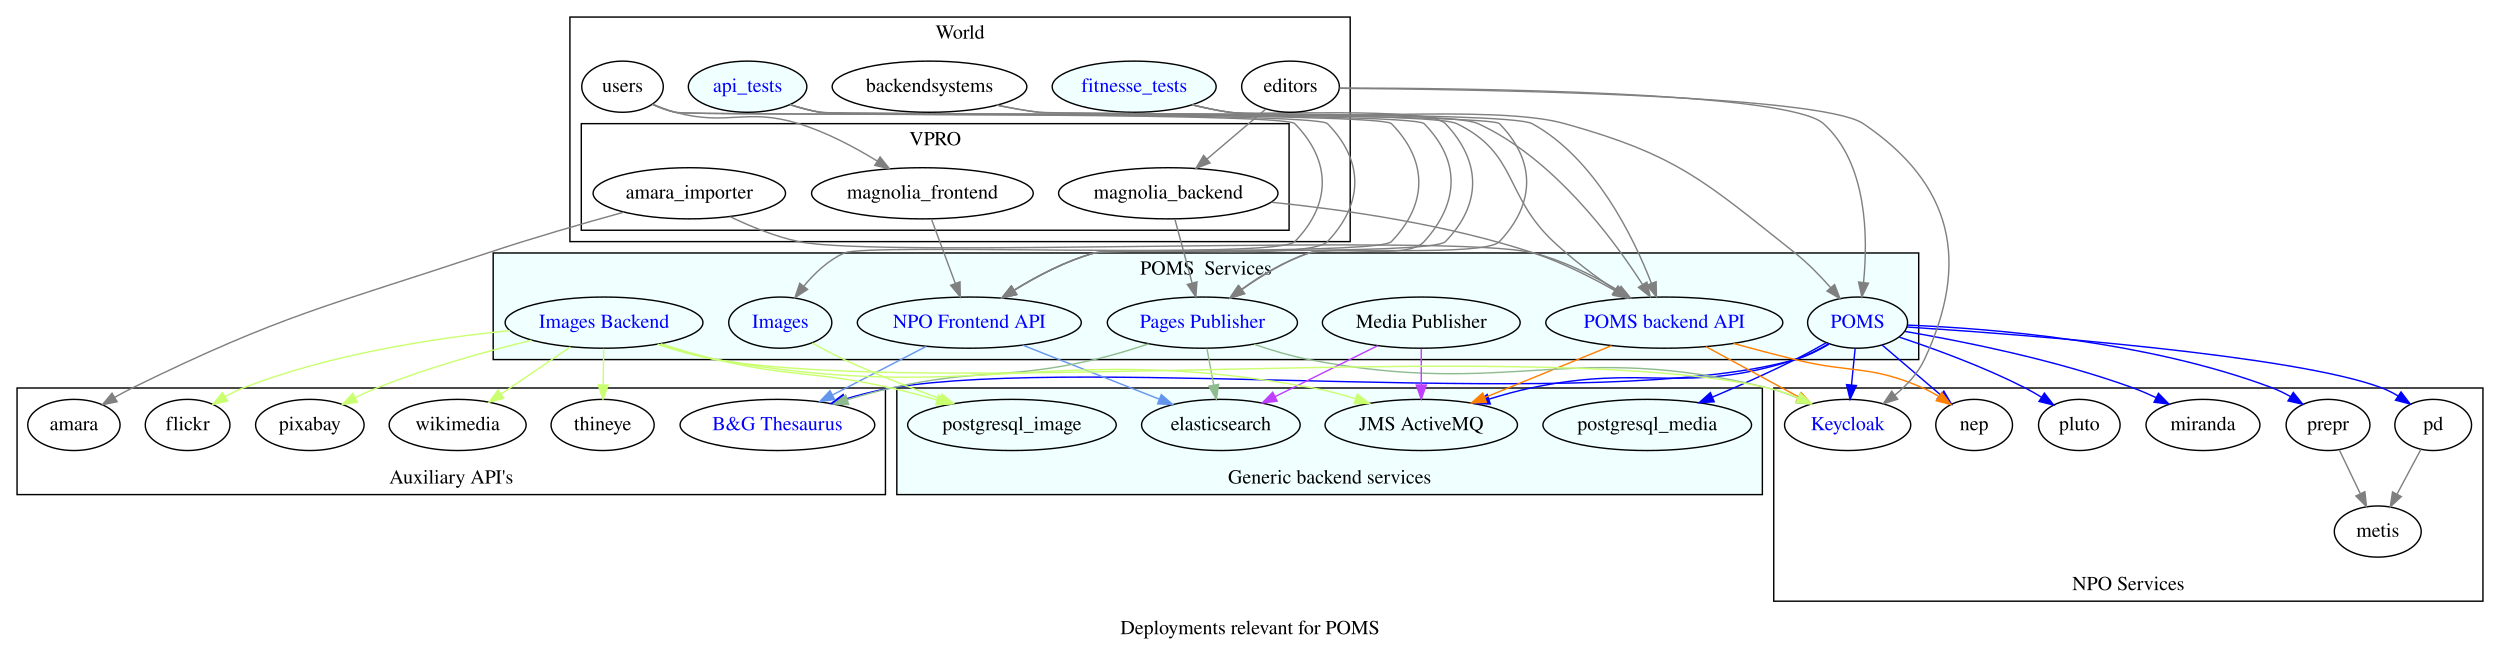
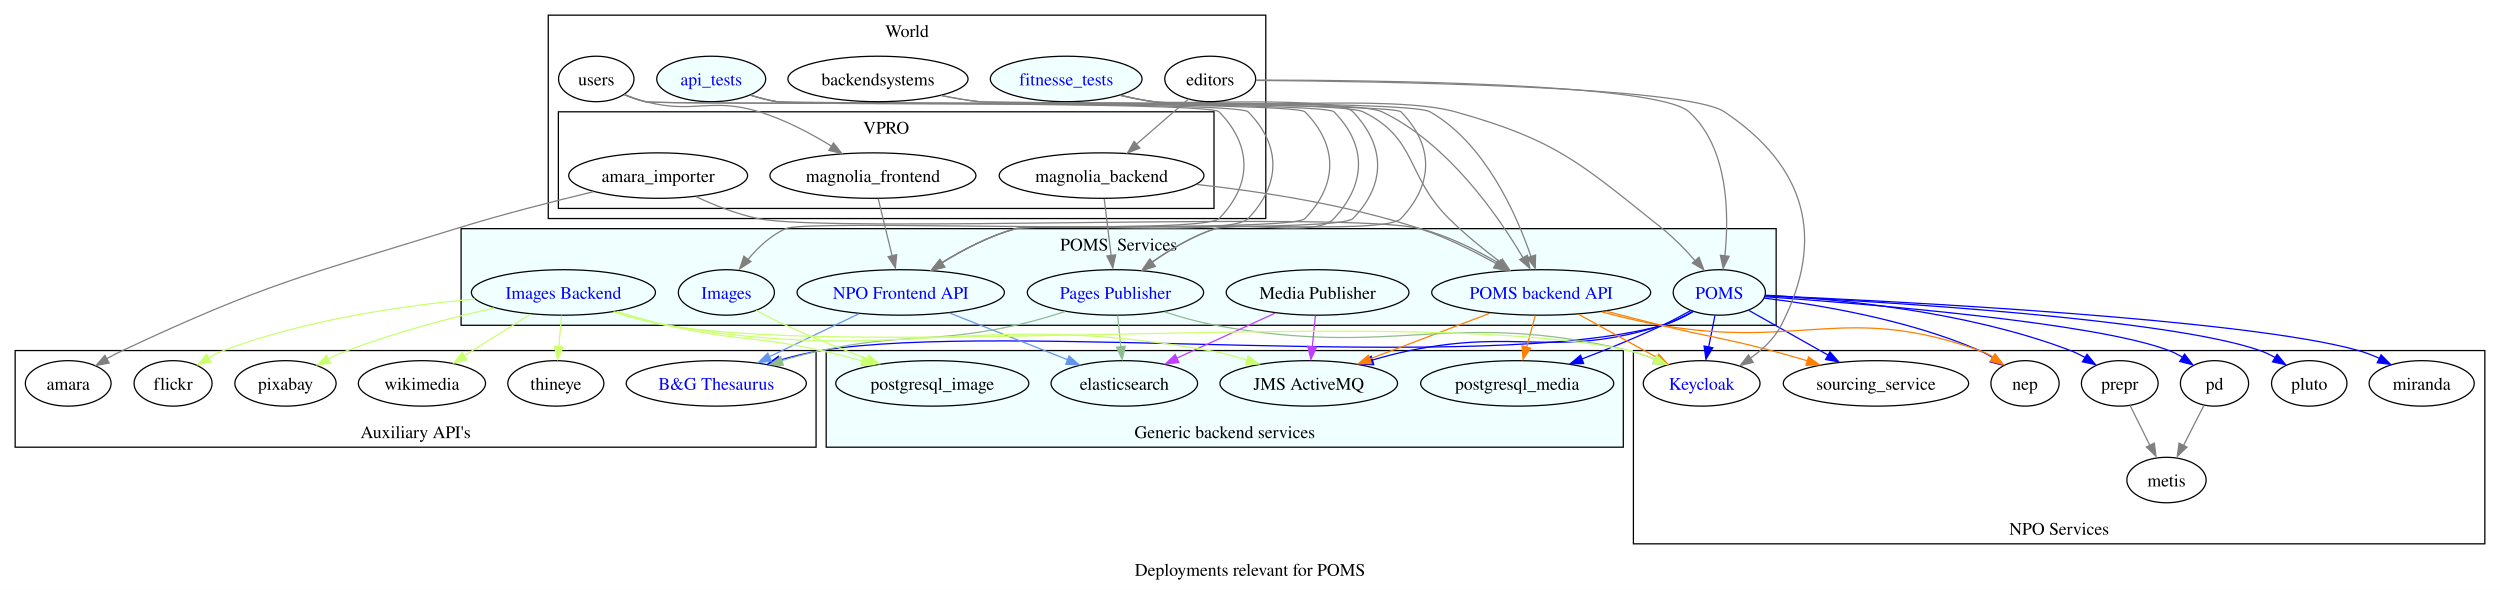
- <svg xmlns="http://www.w3.org/2000/svg" xmlns:xlink="http://www.w3.org/1999/xlink" width="1759pt" height="458pt" viewBox="0.00 0.00 1759.00 458.00">
-   <g id="graph0" class="graph" transform="scale(1 1) rotate(0) translate(4 454)">
-     <polygon fill="white" stroke="none" points="-4,4 -4,-454 1755,-454 1755,4 -4,4" />
-     <text text-anchor="middle" x="875.5" y="-7.8" font-family="Times,serif" font-size="14.00">Deployments relevant for POMS</text>
+ <svg xmlns="http://www.w3.org/2000/svg" xmlns:xlink="http://www.w3.org/1999/xlink" width="1979pt" height="467pt" viewBox="0.00 0.00 1979.00 467.00">
+   <g id="graph0" class="graph" transform="scale(1 1) rotate(0) translate(4 463)">
+     <polygon fill="white" stroke="none" points="-4,4 -4,-463 1975,-463 1975,4 -4,4" />
+     <text text-anchor="middle" x="985.5" y="-7.2" font-family="Times,serif" font-size="14.00">Deployments relevant for POMS</text>
+     <g id="clust1" class="cluster">
+       <polygon fill="azure" stroke="black" points="650,-109 650,-185.5 1281,-185.5 1281,-109 650,-109" />
+       <text text-anchor="middle" x="965.5" y="-116.2" font-family="Times,serif" font-size="14.00">Generic backend services</text>
+     </g>
+     <g id="clust2" class="cluster">
+       <polygon fill="none" stroke="black" points="430,-290 430,-451 998,-451 998,-290 430,-290" />
+       <text text-anchor="middle" x="714" y="-433.7" font-family="Times,serif" font-size="14.00">World</text>
+     </g>
+     <g id="clust3" class="cluster">
+       <polygon fill="none" stroke="black" points="438,-298 438,-374.5 957,-374.5 957,-298 438,-298" />
+       <text text-anchor="middle" x="697.5" y="-357.2" font-family="Times,serif" font-size="14.00">VPRO</text>
+     </g>
+     <g id="clust4" class="cluster">
+       <polygon fill="azure" stroke="black" points="361,-205.5 361,-282 1402,-282 1402,-205.5 361,-205.5" />
+       <text text-anchor="middle" x="881.5" y="-264.7" font-family="Times,serif" font-size="14.00">POMS  Services</text>
+     </g>
+     <g id="clust5" class="cluster">
+       <polygon fill="none" stroke="black" points="1289,-32.5 1289,-185.5 1963,-185.5 1963,-32.5 1289,-32.5" />
+       <text text-anchor="middle" x="1626" y="-39.7" font-family="Times,serif" font-size="14.00">NPO Services</text>
+     </g>
    <g id="clust6" class="cluster">
-       <polygon fill="none" stroke="black" points="8,-106 8,-181 619,-181 619,-106 8,-106" />
-       <text text-anchor="middle" x="313.5" y="-113.8" font-family="Times,serif" font-size="14.00">Auxiliary API's</text>
-     </g>
-     <g id="clust1" class="cluster">
-       <polygon fill="azure" stroke="black" points="627,-106 627,-181 1236,-181 1236,-106 627,-106" />
-       <text text-anchor="middle" x="931.5" y="-113.8" font-family="Times,serif" font-size="14.00">Generic backend services</text>
-     </g>
-     <g id="clust2" class="cluster">
-       <polygon fill="none" stroke="black" points="397,-284 397,-442 946,-442 946,-284 397,-284" />
-       <text text-anchor="middle" x="671.5" y="-426.8" font-family="Times,serif" font-size="14.00">World</text>
-     </g>
-     <g id="clust3" class="cluster">
-       <polygon fill="none" stroke="black" points="405,-292 405,-367 903,-367 903,-292 405,-292" />
-       <text text-anchor="middle" x="654" y="-351.8" font-family="Times,serif" font-size="14.00">VPRO</text>
-     </g>
-     <g id="clust4" class="cluster">
-       <polygon fill="azure" stroke="black" points="343,-201 343,-276 1346,-276 1346,-201 343,-201" />
-       <text text-anchor="middle" x="844.5" y="-260.8" font-family="Times,serif" font-size="14.00">POMS  Services</text>
-     </g>
-     <g id="clust5" class="cluster">
-       <polygon fill="none" stroke="black" points="1244,-31 1244,-181 1743,-181 1743,-31 1244,-31" />
-       <text text-anchor="middle" x="1493.5" y="-38.8" font-family="Times,serif" font-size="14.00">NPO Services</text>
+       <polygon fill="none" stroke="black" points="8,-109 8,-185.5 642,-185.5 642,-109 8,-109" />
+       <text text-anchor="middle" x="325" y="-116.2" font-family="Times,serif" font-size="14.00">Auxiliary API's</text>
    </g>
    <g id="node1" class="node">
      <g id="a_node1">
        <a xlink:href="https://poms.omroep.nl/" xlink:title="POMS">
-           <ellipse fill="none" stroke="black" cx="1303" cy="-227" rx="35.19" ry="18" />
-           <text text-anchor="middle" x="1303" y="-223.3" font-family="Times,serif" font-size="14.00" fill="blue">POMS</text>
+           <ellipse fill="none" stroke="black" cx="1357" cy="-231.5" rx="36.51" ry="18" />
+           <text text-anchor="middle" x="1357" y="-226.45" font-family="Times,serif" font-size="14.00" fill="blue">POMS</text>
        </a>
      </g>
    </g>
    <g id="node8" class="node">
      <g id="a_node8">
        <a xlink:href="http://gtaa.beeldengeluid.nl/" xlink:title="B&amp;G Thesaurus">
-           <ellipse fill="none" stroke="black" cx="543" cy="-155" rx="68.49" ry="18" />
-           <text text-anchor="middle" x="543" y="-151.3" font-family="Times,serif" font-size="14.00" fill="blue">B&amp;G Thesaurus</text>
+           <ellipse fill="none" stroke="black" cx="563" cy="-159.5" rx="71.31" ry="18" />
+           <text text-anchor="middle" x="563" y="-154.45" font-family="Times,serif" font-size="14.00" fill="blue">B&amp;G Thesaurus</text>
        </a>
      </g>
    </g>
    <g id="edge9" class="edge">
-       <path fill="none" stroke="blue" d="M1282.88,-211.85C1275.68,-207.54 1267.29,-203.33 1259,-201 1122.87,-162.73 762.43,-204.53 623,-181 612.34,-179.2 601.14,-176.34 590.6,-173.19" />
-       <polygon fill="blue" stroke="blue" points="591.33,-169.75 580.74,-170.1 589.23,-176.43 591.33,-169.75" />
+       <path fill="none" stroke="blue" d="M1336.38,-216.34C1329.02,-212.03 1320.44,-207.82 1312,-205.5 1169.24,-166.21 792.14,-209.28 646,-185.5 635.19,-183.74 623.83,-180.96 613.09,-177.89" />
+       <polygon fill="blue" stroke="blue" points="614.19,-174.26 603.61,-174.74 612.18,-180.97 614.19,-174.26" />
    </g>
    <g id="node12" class="node">
-       <ellipse fill="none" stroke="black" cx="1155" cy="-155" rx="73.39" ry="18" />
-       <text text-anchor="middle" x="1155" y="-151.3" font-family="Times,serif" font-size="14.00">postgresql_media</text>
+       <ellipse fill="none" stroke="black" cx="1197" cy="-159.5" rx="76.43" ry="18" />
+       <text text-anchor="middle" x="1197" y="-154.45" font-family="Times,serif" font-size="14.00">postgresql_media</text>
    </g>
    <g id="edge10" class="edge">
-       <path fill="none" stroke="blue" d="M1280.87,-212.81C1273.95,-208.85 1266.23,-204.61 1259,-201 1240.26,-191.66 1219.12,-182.3 1200.82,-174.56" />
-       <polygon fill="blue" stroke="blue" points="1202.11,-171.31 1191.54,-170.67 1199.41,-177.76 1202.11,-171.31" />
+       <path fill="none" stroke="blue" d="M1334.42,-217.18C1327.34,-213.22 1319.44,-209 1312,-205.5 1291.52,-195.86 1268.37,-186.51 1248.23,-178.86" />
+       <polygon fill="blue" stroke="blue" points="1249.6,-175.26 1239.01,-175.02 1247.14,-181.81 1249.6,-175.26" />
    </g>
    <g id="node15" class="node">
-       <ellipse fill="none" stroke="black" cx="996" cy="-155" rx="67.69" ry="18" />
-       <text text-anchor="middle" x="996" y="-151.3" font-family="Times,serif" font-size="14.00">JMS ActiveMQ</text>
+       <ellipse fill="none" stroke="black" cx="1032" cy="-159.5" rx="70.29" ry="18" />
+       <text text-anchor="middle" x="1032" y="-154.45" font-family="Times,serif" font-size="14.00">JMS ActiveMQ</text>
    </g>
    <g id="edge11" class="edge">
-       <path fill="none" stroke="blue" d="M1282.77,-212.21C1275.56,-207.93 1267.19,-203.64 1259,-201 1179.87,-175.49 1154.31,-198.37 1073,-181 1063.41,-178.95 1053.33,-176.16 1043.74,-173.19" />
-       <polygon fill="blue" stroke="blue" points="1044.55,-169.77 1033.96,-170.05 1042.41,-176.44 1044.55,-169.77" />
+       <path fill="none" stroke="blue" d="M1335.83,-216.41C1328.56,-212.22 1320.19,-208.06 1312,-205.5 1226.75,-178.81 1199.53,-203.36 1112,-185.5 1102.26,-183.51 1092.03,-180.81 1082.25,-177.91" />
+       <polygon fill="blue" stroke="blue" points="1083.46,-174.31 1072.87,-174.71 1081.4,-181 1083.46,-174.31" />
    </g>
    <g id="node23" class="node">
-       <ellipse fill="none" stroke="black" cx="1708" cy="-155" rx="27" ry="18" />
-       <text text-anchor="middle" x="1708" y="-151.3" font-family="Times,serif" font-size="14.00">pd</text>
+       <ellipse fill="none" stroke="black" cx="1749" cy="-159.5" rx="27" ry="18" />
+       <text text-anchor="middle" x="1749" y="-154.45" font-family="Times,serif" font-size="14.00">pd</text>
    </g>
    <g id="edge12" class="edge">
-       <path fill="none" stroke="blue" d="M1337.79,-223.9C1417.52,-218.74 1611.24,-204.16 1672,-181 1675.81,-179.55 1679.6,-177.61 1683.22,-175.45" />
-       <polygon fill="blue" stroke="blue" points="1685.36,-178.23 1691.75,-169.78 1681.48,-172.4 1685.36,-178.23" />
+       <path fill="none" stroke="blue" d="M1393.18,-228.12C1471.65,-222.62 1655.06,-207.73 1713,-185.5 1716.59,-184.12 1720.17,-182.31 1723.59,-180.3" />
+       <polygon fill="blue" stroke="blue" points="1725.32,-182.69 1731.74,-174.26 1721.47,-176.85 1725.32,-182.69" />
    </g>
    <g id="node24" class="node">
-       <ellipse fill="none" stroke="black" cx="1634" cy="-155" rx="29.5" ry="18" />
-       <text text-anchor="middle" x="1634" y="-151.3" font-family="Times,serif" font-size="14.00">prepr</text>
+       <ellipse fill="none" stroke="black" cx="1674" cy="-159.5" rx="30.37" ry="18" />
+       <text text-anchor="middle" x="1674" y="-154.45" font-family="Times,serif" font-size="14.00">prepr</text>
    </g>
    <g id="edge13" class="edge">
-       <path fill="none" stroke="blue" d="M1338.35,-225.24C1394.49,-223.02 1506.72,-214.38 1595,-181 1599.26,-179.39 1603.55,-177.27 1607.64,-174.94" />
-       <polygon fill="blue" stroke="blue" points="1609.54,-177.87 1616.19,-169.63 1605.85,-171.93 1609.54,-177.87" />
+       <path fill="none" stroke="blue" d="M1393.32,-229.32C1447.6,-226.52 1552.34,-217.11 1635,-185.5 1638.94,-183.99 1642.91,-182.05 1646.72,-179.92" />
+       <polygon fill="blue" stroke="blue" points="1648.1,-182.57 1654.79,-174.36 1644.44,-176.6 1648.1,-182.57" />
    </g>
    <g id="node25" class="node">
-       <ellipse fill="none" stroke="black" cx="1546" cy="-155" rx="40.09" ry="18" />
-       <text text-anchor="middle" x="1546" y="-151.3" font-family="Times,serif" font-size="14.00">miranda</text>
+       <ellipse fill="none" stroke="black" cx="1913" cy="-159.5" rx="41.63" ry="18" />
+       <text text-anchor="middle" x="1913" y="-154.45" font-family="Times,serif" font-size="14.00">miranda</text>
    </g>
    <g id="edge14" class="edge">
-       <path fill="none" stroke="blue" d="M1336.32,-220.82C1375.54,-214.15 1442.27,-200.97 1497,-181 1502.27,-179.08 1507.7,-176.72 1512.95,-174.23" />
-       <polygon fill="blue" stroke="blue" points="1514.71,-177.26 1522.1,-169.67 1511.59,-170.99 1514.71,-177.26" />
+       <path fill="none" stroke="blue" d="M1393.66,-229.02C1494.53,-224.65 1774.54,-210.57 1863,-185.5 1868.6,-183.91 1874.33,-181.7 1879.8,-179.23" />
+       <polygon fill="blue" stroke="blue" points="1880.86,-182.13 1888.32,-174.61 1877.8,-175.83 1880.86,-182.13" />
    </g>
    <g id="node26" class="node">
-       <ellipse fill="none" stroke="black" cx="1459" cy="-155" rx="28.7" ry="18" />
-       <text text-anchor="middle" x="1459" y="-151.3" font-family="Times,serif" font-size="14.00">pluto</text>
+       <ellipse fill="none" stroke="black" cx="1824" cy="-159.5" rx="29.86" ry="18" />
+       <text text-anchor="middle" x="1824" y="-154.45" font-family="Times,serif" font-size="14.00">pluto</text>
    </g>
    <g id="edge15" class="edge">
-       <path fill="none" stroke="blue" d="M1332.37,-216.79C1356.72,-208.69 1391.92,-195.89 1421,-181 1424.8,-179.06 1428.68,-176.82 1432.45,-174.5" />
-       <polygon fill="blue" stroke="blue" points="1434.42,-177.4 1440.93,-169.04 1430.63,-171.51 1434.42,-177.4" />
+       <path fill="none" stroke="blue" d="M1393.57,-228.82C1483.44,-224.36 1713,-210.76 1785,-185.5 1789.07,-184.07 1793.14,-182.15 1797.04,-180" />
+       <polygon fill="blue" stroke="blue" points="1798.58,-182.55 1805.27,-174.33 1794.92,-176.58 1798.58,-182.55" />
    </g>
    <g id="node27" class="node">
-       <ellipse fill="none" stroke="black" cx="1385" cy="-155" rx="27" ry="18" />
-       <text text-anchor="middle" x="1385" y="-151.3" font-family="Times,serif" font-size="14.00">nep</text>
+       <ellipse fill="none" stroke="black" cx="1599" cy="-159.5" rx="27" ry="18" />
+       <text text-anchor="middle" x="1599" y="-154.45" font-family="Times,serif" font-size="14.00">nep</text>
    </g>
    <g id="edge16" class="edge">
-       <path fill="none" stroke="blue" d="M1320.39,-211.15C1332.3,-200.98 1348.25,-187.37 1361.32,-176.21" />
-       <polygon fill="blue" stroke="blue" points="1363.69,-178.79 1369.03,-169.64 1359.15,-173.47 1363.69,-178.79" />
+       <path fill="none" stroke="blue" d="M1392.55,-227.01C1434.68,-221.91 1506.29,-210.22 1563,-185.5 1566.52,-183.96 1570.06,-182.06 1573.47,-179.99" />
+       <polygon fill="blue" stroke="blue" points="1575.22,-182.37 1581.6,-173.91 1571.34,-176.54 1575.22,-182.37" />
    </g>
    <g id="node28" class="node">
-       <g id="a_node28">
+       <ellipse fill="none" stroke="black" cx="1481" cy="-159.5" rx="73.36" ry="18" />
+       <text text-anchor="middle" x="1481" y="-154.45" font-family="Times,serif" font-size="14.00">sourcing_service</text>
+     </g>
+     <g id="edge17" class="edge">
+       <path fill="none" stroke="blue" d="M1380.32,-217.33C1398.01,-207.35 1422.68,-193.42 1443.18,-181.85" />
+       <polygon fill="blue" stroke="blue" points="1444.57,-184.52 1451.56,-176.56 1441.13,-178.42 1444.57,-184.52" />
+     </g>
+     <g id="node29" class="node">
+       <g id="a_node29">
        <a xlink:href="https://ident.poms.omroep.nl/auth/" xlink:title="Keycloak">
-           <ellipse fill="none" stroke="black" cx="1296" cy="-155" rx="44.39" ry="18" />
-           <text text-anchor="middle" x="1296" y="-151.3" font-family="Times,serif" font-size="14.00" fill="blue">Keycloak</text>
-         </a>
-       </g>
-     </g>
-     <g id="edge17" class="edge">
-       <path fill="none" stroke="blue" d="M1301.27,-208.7C1300.5,-200.98 1299.57,-191.71 1298.71,-183.11" />
-       <polygon fill="blue" stroke="blue" points="1302.19,-182.71 1297.71,-173.1 1295.22,-183.4 1302.19,-182.71" />
+           <ellipse fill="none" stroke="black" cx="1343" cy="-159.5" rx="46.23" ry="18" />
+           <text text-anchor="middle" x="1343" y="-154.45" font-family="Times,serif" font-size="14.00" fill="blue">Keycloak</text>
+         </a>
+       </g>
+     </g>
+     <g id="edge18" class="edge">
+       <path fill="none" stroke="blue" d="M1353.54,-213.2C1352.03,-205.65 1350.22,-196.62 1348.54,-188.18" />
+       <polygon fill="blue" stroke="blue" points="1351.81,-187.72 1346.42,-178.6 1344.95,-189.1 1351.81,-187.72" />
    </g>
    <g id="node2" class="node">
      <g id="a_node2">
        <a xlink:href="https://api.poms.omroep.nl/" xlink:title="POMS backend API">
-           <ellipse fill="none" stroke="black" cx="1167" cy="-227" rx="83.39" ry="18" />
-           <text text-anchor="middle" x="1167" y="-223.3" font-family="Times,serif" font-size="14.00" fill="blue">POMS backend API</text>
-         </a>
-       </g>
-     </g>
-     <g id="edge18" class="edge">
-       <path fill="none" stroke="#ff7f00" d="M1129.9,-210.81C1103.71,-200.09 1068.5,-185.68 1040.75,-174.32" />
-       <polygon fill="#ff7f00" stroke="#ff7f00" points="1041.86,-170.99 1031.28,-170.44 1039.21,-177.47 1041.86,-170.99" />
+           <ellipse fill="none" stroke="black" cx="1216" cy="-231.5" rx="86.67" ry="18" />
+           <text text-anchor="middle" x="1216" y="-226.45" font-family="Times,serif" font-size="14.00" fill="blue">POMS backend API</text>
+         </a>
+       </g>
    </g>
    <g id="edge19" class="edge">
-       <path fill="none" stroke="#ff7f00" d="M1215.59,-212.34C1229.57,-208.54 1244.86,-204.49 1259,-201 1298.78,-191.18 1311.47,-197.44 1349,-181 1352.74,-179.36 1356.48,-177.32 1360.08,-175.1" />
-       <polygon fill="#ff7f00" stroke="#ff7f00" points="1362.24,-177.87 1368.59,-169.4 1358.34,-172.06 1362.24,-177.87" />
+       <path fill="none" stroke="#ff7f00" d="M1211.3,-213.2C1209.26,-205.65 1206.8,-196.62 1204.51,-188.18" />
+       <polygon fill="#ff7f00" stroke="#ff7f00" points="1207.64,-187.34 1201.64,-178.6 1200.88,-189.17 1207.64,-187.34" />
    </g>
    <g id="edge20" class="edge">
-       <path fill="none" stroke="#ff7f00" d="M1196.27,-210.12C1215.61,-199.62 1241.05,-185.82 1261.39,-174.78" />
-       <polygon fill="#ff7f00" stroke="#ff7f00" points="1263.22,-177.77 1270.34,-169.93 1259.88,-171.62 1263.22,-177.77" />
+       <path fill="none" stroke="#ff7f00" d="M1175.62,-215.14C1147.52,-204.45 1109.91,-190.14 1080.23,-178.85" />
+       <polygon fill="#ff7f00" stroke="#ff7f00" points="1081.68,-175.27 1071.09,-174.99 1079.19,-181.82 1081.68,-175.27" />
+     </g>
+     <g id="edge21" class="edge">
+       <path fill="none" stroke="#ff7f00" d="M1263.97,-216.1C1278.91,-212.1 1295.53,-208.13 1311,-205.5 1421.77,-186.68 1457.2,-223.3 1563,-185.5 1566.62,-184.21 1570.22,-182.45 1573.65,-180.46" />
+       <polygon fill="#ff7f00" stroke="#ff7f00" points="1575.37,-182.86 1581.81,-174.45 1571.53,-177.01 1575.37,-182.86" />
+     </g>
+     <g id="edge22" class="edge">
+       <path fill="none" stroke="#ff7f00" d="M1267.2,-216.71C1281.37,-212.98 1296.76,-209.01 1311,-205.5 1349.52,-196.01 1359.65,-195.67 1398,-185.5 1407.4,-183.01 1417.34,-180.18 1426.96,-177.34" />
+       <polygon fill="#ff7f00" stroke="#ff7f00" points="1427.64,-180.5 1436.22,-174.28 1425.64,-173.79 1427.64,-180.5" />
+     </g>
+     <g id="edge23" class="edge">
+       <path fill="none" stroke="#ff7f00" d="M1245.46,-214.26C1264.01,-204.04 1288.07,-190.78 1307.65,-179.98" />
+       <polygon fill="#ff7f00" stroke="#ff7f00" points="1309.08,-182.64 1316.15,-174.75 1305.7,-176.51 1309.08,-182.64" />
    </g>
    <g id="node3" class="node">
      <g id="a_node3">
        <a xlink:href="https://rs.poms.omroep.nl/" xlink:title="NPO Frontend API">
-           <ellipse fill="none" stroke="black" cx="678" cy="-227" rx="78.79" ry="18" />
-           <text text-anchor="middle" x="678" y="-223.3" font-family="Times,serif" font-size="14.00" fill="blue">NPO Frontend API</text>
-         </a>
-       </g>
-     </g>
-     <g id="edge21" class="edge">
-       <path fill="none" stroke="cornflowerblue" d="M647.7,-210.29C628.2,-200.18 602.67,-186.94 581.7,-176.07" />
-       <polygon fill="cornflowerblue" stroke="cornflowerblue" points="583.22,-172.91 572.73,-171.42 580,-179.13 583.22,-172.91" />
+           <ellipse fill="none" stroke="black" cx="709" cy="-231.5" rx="82.06" ry="18" />
+           <text text-anchor="middle" x="709" y="-226.45" font-family="Times,serif" font-size="14.00" fill="blue">NPO Frontend API</text>
+         </a>
+       </g>
+     </g>
+     <g id="edge24" class="edge">
+       <path fill="none" stroke="cornflowerblue" d="M675.87,-214.62C654.84,-204.53 627.43,-191.39 604.89,-180.59" />
+       <polygon fill="cornflowerblue" stroke="cornflowerblue" points="606.78,-177.13 596.25,-175.96 603.75,-183.44 606.78,-177.13" />
    </g>
    <g id="node14" class="node">
-       <ellipse fill="none" stroke="black" cx="855" cy="-155" rx="55.79" ry="18" />
-       <text text-anchor="middle" x="855" y="-151.3" font-family="Times,serif" font-size="14.00">elasticsearch</text>
-     </g>
-     <g id="edge22" class="edge">
-       <path fill="none" stroke="cornflowerblue" d="M715.54,-211.15C743.62,-200.05 782.08,-184.84 811.51,-173.2" />
-       <polygon fill="cornflowerblue" stroke="cornflowerblue" points="813.1,-176.34 821.11,-169.4 810.52,-169.83 813.1,-176.34" />
+       <ellipse fill="none" stroke="black" cx="886" cy="-159.5" rx="58" ry="18" />
+       <text text-anchor="middle" x="886" y="-154.45" font-family="Times,serif" font-size="14.00">elasticsearch</text>
+     </g>
+     <g id="edge25" class="edge">
+       <path fill="none" stroke="cornflowerblue" d="M747.41,-215.31C775.06,-204.38 812.43,-189.6 841.4,-178.14" />
+       <polygon fill="cornflowerblue" stroke="cornflowerblue" points="842.26,-181.17 850.27,-174.24 839.68,-174.66 842.26,-181.17" />
    </g>
    <g id="node4" class="node">
      <g id="a_node4">
        <a xlink:href="https://publish.pages.omroep.nl/" xlink:title="Pages Publisher">
-           <ellipse fill="none" stroke="black" cx="842" cy="-227" rx="66.89" ry="18" />
-           <text text-anchor="middle" x="842" y="-223.3" font-family="Times,serif" font-size="14.00" fill="blue">Pages Publisher</text>
-         </a>
-       </g>
-     </g>
-     <g id="edge23" class="edge">
-       <path fill="none" stroke="darkseagreen" d="M804.11,-212.06C792.05,-208.02 778.58,-203.92 766,-201 703.49,-186.47 685.61,-195.06 623,-181 612.99,-178.75 602.43,-175.85 592.37,-172.82" />
-       <polygon fill="darkseagreen" stroke="darkseagreen" points="593.12,-169.38 582.53,-169.76 591.04,-176.07 593.12,-169.38" />
-     </g>
-     <g id="edge24" class="edge">
-       <path fill="none" stroke="darkseagreen" d="M845.21,-208.7C846.65,-200.98 848.37,-191.71 849.96,-183.11" />
-       <polygon fill="darkseagreen" stroke="darkseagreen" points="853.44,-183.58 851.82,-173.1 846.56,-182.3 853.44,-183.58" />
-     </g>
-     <g id="edge25" class="edge">
-       <path fill="none" stroke="darkseagreen" d="M878.49,-211.72C890.57,-207.57 904.2,-203.49 917,-201 1058.19,-173.58 1100.32,-215.31 1240,-181 1246.95,-179.29 1254.1,-176.76 1260.88,-173.95" />
-       <polygon fill="darkseagreen" stroke="darkseagreen" points="1262.75,-176.95 1270.48,-169.71 1259.92,-170.55 1262.75,-176.95" />
+           <ellipse fill="none" stroke="black" cx="879" cy="-231.5" rx="69.78" ry="18" />
+           <text text-anchor="middle" x="879" y="-226.45" font-family="Times,serif" font-size="14.00" fill="blue">Pages Publisher</text>
+         </a>
+       </g>
+     </g>
+     <g id="edge26" class="edge">
+       <path fill="none" stroke="darkseagreen" d="M839.19,-216.39C826.76,-212.39 812.92,-208.36 800,-205.5 732.61,-190.59 713.49,-199.95 646,-185.5 635.84,-183.33 625.13,-180.51 614.9,-177.55" />
+       <polygon fill="darkseagreen" stroke="darkseagreen" points="616.04,-173.94 605.45,-174.44 614.04,-180.65 616.04,-173.94" />
+     </g>
+     <g id="edge27" class="edge">
+       <path fill="none" stroke="darkseagreen" d="M880.73,-213.2C881.48,-205.74 882.37,-196.82 883.2,-188.47" />
+       <polygon fill="darkseagreen" stroke="darkseagreen" points="886.78,-188.9 884.29,-178.6 879.81,-188.21 886.78,-188.9" />
+     </g>
+     <g id="edge28" class="edge">
+       <path fill="none" stroke="darkseagreen" d="M917.9,-216.11C930.52,-212 944.71,-207.97 958,-205.5 1101.15,-178.89 1143.36,-219.27 1285,-185.5 1292.02,-183.83 1299.27,-181.36 1306.16,-178.62" />
+       <polygon fill="darkseagreen" stroke="darkseagreen" points="1307.1,-181.6 1314.94,-174.47 1304.36,-175.15 1307.1,-181.6" />
    </g>
    <g id="node5" class="node">
-       <ellipse fill="none" stroke="black" cx="996" cy="-227" rx="69.59" ry="18" />
-       <text text-anchor="middle" x="996" y="-223.3" font-family="Times,serif" font-size="14.00">Media Publisher</text>
-     </g>
-     <g id="edge26" class="edge">
-       <path fill="none" stroke="#bf3eff" d="M965.41,-210.81C944.19,-200.28 915.79,-186.18 893.11,-174.92" />
-       <polygon fill="#bf3eff" stroke="#bf3eff" points="894.6,-171.75 884.09,-170.44 891.49,-178.02 894.6,-171.75" />
-     </g>
-     <g id="edge27" class="edge">
-       <path fill="none" stroke="#bf3eff" d="M996,-208.7C996,-200.98 996,-191.71 996,-183.11" />
-       <polygon fill="#bf3eff" stroke="#bf3eff" points="999.5,-183.1 996,-173.1 992.5,-183.1 999.5,-183.1" />
+       <ellipse fill="none" stroke="black" cx="1039" cy="-231.5" rx="72.34" ry="18" />
+       <text text-anchor="middle" x="1039" y="-226.45" font-family="Times,serif" font-size="14.00">Media Publisher</text>
+     </g>
+     <g id="edge29" class="edge">
+       <path fill="none" stroke="#bf3eff" d="M1005.42,-215.14C982.46,-204.63 951.87,-190.64 927.4,-179.44" />
+       <polygon fill="#bf3eff" stroke="#bf3eff" points="929.22,-175.97 918.67,-174.99 926.31,-182.33 929.22,-175.97" />
+     </g>
+     <g id="edge30" class="edge">
+       <path fill="none" stroke="#bf3eff" d="M1037.27,-213.2C1036.52,-205.74 1035.63,-196.82 1034.8,-188.47" />
+       <polygon fill="#bf3eff" stroke="#bf3eff" points="1038.19,-188.21 1033.71,-178.6 1031.22,-188.9 1038.19,-188.21" />
    </g>
    <g id="node6" class="node">
      <g id="a_node6">
        <a xlink:href="https://images.poms.omroep.nl" xlink:title="Images">
-           <ellipse fill="none" stroke="black" cx="545" cy="-227" rx="36.29" ry="18" />
-           <text text-anchor="middle" x="545" y="-223.3" font-family="Times,serif" font-size="14.00" fill="blue">Images</text>
+           <ellipse fill="none" stroke="black" cx="571" cy="-231.5" rx="38.04" ry="18" />
+           <text text-anchor="middle" x="571" y="-226.45" font-family="Times,serif" font-size="14.00" fill="blue">Images</text>
        </a>
      </g>
    </g>
    <g id="node13" class="node">
-       <ellipse fill="none" stroke="black" cx="708" cy="-155" rx="73.39" ry="18" />
-       <text text-anchor="middle" x="708" y="-151.3" font-family="Times,serif" font-size="14.00">postgresql_image</text>
-     </g>
-     <g id="edge28" class="edge">
-       <path fill="none" stroke="#caff70" d="M567.56,-212.64C574.64,-208.68 582.55,-204.47 590,-201 611.72,-190.89 636.39,-181.21 657.55,-173.44" />
-       <polygon fill="#caff70" stroke="#caff70" points="658.79,-176.71 666.99,-170.01 656.4,-170.13 658.79,-176.71" />
+       <ellipse fill="none" stroke="black" cx="734" cy="-159.5" rx="76.43" ry="18" />
+       <text text-anchor="middle" x="734" y="-154.45" font-family="Times,serif" font-size="14.00">postgresql_image</text>
+     </g>
+     <g id="edge31" class="edge">
+       <path fill="none" stroke="#caff70" d="M594.63,-217.22C602.02,-213.26 610.27,-209.04 618,-205.5 638.92,-195.92 662.51,-186.52 682.93,-178.81" />
+       <polygon fill="#caff70" stroke="#caff70" points="683.83,-181.84 691.98,-175.06 681.38,-175.28 683.83,-181.84" />
    </g>
    <g id="node7" class="node">
      <g id="a_node7">
        <a xlink:href="https://poms.omroep.nl/images/" xlink:title="Images Backend">
-           <ellipse fill="none" stroke="black" cx="421" cy="-227" rx="69.59" ry="18" />
-           <text text-anchor="middle" x="421" y="-223.3" font-family="Times,serif" font-size="14.00" fill="blue">Images Backend</text>
+           <ellipse fill="none" stroke="black" cx="442" cy="-231.5" rx="72.85" ry="18" />
+           <text text-anchor="middle" x="442" y="-226.45" font-family="Times,serif" font-size="14.00" fill="blue">Images Backend</text>
        </a>
      </g>
    </g>
    <g id="node9" class="node">
-       <ellipse fill="none" stroke="black" cx="420" cy="-155" rx="36.29" ry="18" />
-       <text text-anchor="middle" x="420" y="-151.3" font-family="Times,serif" font-size="14.00">thineye</text>
-     </g>
-     <g id="edge29" class="edge">
-       <path fill="none" stroke="#caff70" d="M420.75,-208.7C420.64,-200.98 420.51,-191.71 420.39,-183.11" />
-       <polygon fill="#caff70" stroke="#caff70" points="423.89,-183.05 420.24,-173.1 416.89,-183.15 423.89,-183.05" />
-     </g>
-     <g id="edge30" class="edge">
-       <path fill="none" stroke="#caff70" d="M460.87,-212.14C473.3,-208.16 487.13,-204.07 500,-201 553.88,-188.17 568.99,-193.28 623,-181 633.56,-178.6 644.75,-175.62 655.42,-172.58" />
-       <polygon fill="#caff70" stroke="#caff70" points="656.41,-175.93 665.03,-169.77 654.45,-169.21 656.41,-175.93" />
-     </g>
-     <g id="edge31" class="edge">
-       <path fill="none" stroke="#caff70" d="M459.07,-211.76C471.9,-207.56 486.41,-203.43 500,-201 683.96,-168.09 736.23,-214.95 920,-181 929.83,-179.18 940.15,-176.41 949.89,-173.36" />
-       <polygon fill="#caff70" stroke="#caff70" points="951,-176.69 959.41,-170.25 948.82,-170.03 951,-176.69" />
+       <ellipse fill="none" stroke="black" cx="436" cy="-159.5" rx="38.04" ry="18" />
+       <text text-anchor="middle" x="436" y="-154.45" font-family="Times,serif" font-size="14.00">thineye</text>
    </g>
    <g id="edge32" class="edge">
-       <path fill="none" stroke="#caff70" d="M458.64,-211.73C471.56,-207.47 486.24,-203.32 500,-201 662.22,-173.7 1079.59,-217.45 1240,-181 1246.98,-179.41 1254.15,-176.94 1260.93,-174.15" />
-       <polygon fill="#caff70" stroke="#caff70" points="1262.8,-177.15 1270.53,-169.91 1259.96,-170.75 1262.8,-177.15" />
-     </g>
-     <g id="node29" class="node">
-       <ellipse fill="none" stroke="black" cx="318" cy="-155" rx="48.19" ry="18" />
-       <text text-anchor="middle" x="318" y="-151.3" font-family="Times,serif" font-size="14.00">wikimedia</text>
+       <path fill="none" stroke="#caff70" d="M440.52,-213.2C439.88,-205.74 439.11,-196.82 438.4,-188.47" />
+       <polygon fill="#caff70" stroke="#caff70" points="441.81,-188.27 437.47,-178.6 434.83,-188.87 441.81,-188.27" />
    </g>
    <g id="edge33" class="edge">
-       <path fill="none" stroke="#caff70" d="M397.37,-209.94C382.84,-200.06 364.07,-187.31 348.43,-176.68" />
-       <polygon fill="#caff70" stroke="#caff70" points="350.35,-173.75 340.11,-171.03 346.41,-179.54 350.35,-173.75" />
+       <path fill="none" stroke="#caff70" d="M484.27,-216.44C496.95,-212.54 510.96,-208.54 524,-205.5 577.51,-193.02 592.37,-197.47 646,-185.5 656.58,-183.14 667.77,-180.26 678.5,-177.31" />
+       <polygon fill="#caff70" stroke="#caff70" points="679.35,-180.42 688.03,-174.34 677.46,-173.68 679.35,-180.42" />
+     </g>
+     <g id="edge34" class="edge">
+       <path fill="none" stroke="#caff70" d="M481.97,-216.13C495.18,-211.97 510.07,-207.91 524,-205.5 712.08,-172.97 765.09,-219.02 953,-185.5 962.88,-183.74 973.24,-181.08 983.09,-178.14" />
+       <polygon fill="#caff70" stroke="#caff70" points="984.03,-181.2 992.53,-174.88 981.94,-174.52 984.03,-181.2" />
+     </g>
+     <g id="edge35" class="edge">
+       <path fill="none" stroke="#caff70" d="M481.53,-216.1C494.84,-211.88 509.9,-207.79 524,-205.5 690.98,-178.36 1119.78,-221.86 1285,-185.5 1292.12,-183.93 1299.46,-181.49 1306.42,-178.74" />
+       <polygon fill="#caff70" stroke="#caff70" points="1307.44,-181.68 1315.28,-174.54 1304.7,-175.24 1307.44,-181.68" />
    </g>
    <g id="node30" class="node">
-       <ellipse fill="none" stroke="black" cx="214" cy="-155" rx="38.19" ry="18" />
-       <text text-anchor="middle" x="214" y="-151.3" font-family="Times,serif" font-size="14.00">pixabay</text>
-     </g>
-     <g id="edge34" class="edge">
-       <path fill="none" stroke="#caff70" d="M369.99,-214.62C338.1,-206.79 296.48,-195.24 261,-181 256.09,-179.03 251.02,-176.69 246.11,-174.24" />
-       <polygon fill="#caff70" stroke="#caff70" points="247.44,-170.99 236.96,-169.48 244.21,-177.2 247.44,-170.99" />
+       <ellipse fill="none" stroke="black" cx="330" cy="-159.5" rx="50.33" ry="18" />
+       <text text-anchor="middle" x="330" y="-154.45" font-family="Times,serif" font-size="14.00">wikimedia</text>
+     </g>
+     <g id="edge36" class="edge">
+       <path fill="none" stroke="#caff70" d="M416.02,-214.26C400.32,-204.45 380.15,-191.84 363.28,-181.3" />
+       <polygon fill="#caff70" stroke="#caff70" points="365.64,-178.02 355.3,-175.69 361.93,-183.96 365.64,-178.02" />
    </g>
    <g id="node31" class="node">
-       <ellipse fill="none" stroke="black" cx="128" cy="-155" rx="29.8" ry="18" />
-       <text text-anchor="middle" x="128" y="-151.3" font-family="Times,serif" font-size="14.00">flickr</text>
-     </g>
-     <g id="edge35" class="edge">
-       <path fill="none" stroke="#caff70" d="M354.61,-221.43C302.2,-216.14 228,-204.85 167,-181 162.76,-179.34 158.48,-177.19 154.4,-174.85" />
-       <polygon fill="#caff70" stroke="#caff70" points="156.18,-171.84 145.84,-169.53 152.49,-177.79 156.18,-171.84" />
+       <ellipse fill="none" stroke="black" cx="222" cy="-159.5" rx="40.09" ry="18" />
+       <text text-anchor="middle" x="222" y="-154.45" font-family="Times,serif" font-size="14.00">pixabay</text>
+     </g>
+     <g id="edge37" class="edge">
+       <path fill="none" stroke="#caff70" d="M387.15,-219.22C353.14,-211.46 308.86,-199.95 271,-185.5 266.07,-183.62 260.99,-181.39 256.05,-179.04" />
+       <polygon fill="#caff70" stroke="#caff70" points="257.72,-175.47 247.21,-174.15 254.6,-181.73 257.72,-175.47" />
+     </g>
+     <g id="node32" class="node">
+       <ellipse fill="none" stroke="black" cx="133" cy="-159.5" rx="30.88" ry="18" />
+       <text text-anchor="middle" x="133" y="-154.45" font-family="Times,serif" font-size="14.00">flickr</text>
+     </g>
+     <g id="edge38" class="edge">
+       <path fill="none" stroke="#caff70" d="M371.78,-226.31C316.32,-221.22 237.76,-210.04 173,-185.5 168.98,-183.98 164.93,-182.03 161.02,-179.89" />
+       <polygon fill="#caff70" stroke="#caff70" points="163.11,-176.46 152.73,-174.33 159.51,-182.47 163.11,-176.46" />
    </g>
    <g id="node10" class="node">
      <g id="a_node10">
        <a xlink:href="https://git.vpro.nl/npo/test/api-tests/pipelines" xlink:title="api_tests">
-           <ellipse fill="azure" stroke="black" cx="522" cy="-393" rx="41.69" ry="18" />
-           <text text-anchor="middle" x="522" y="-389.3" font-family="Times,serif" font-size="14.00" fill="blue">api_tests</text>
-         </a>
-       </g>
-     </g>
-     <g id="edge41" class="edge">
-       <path fill="none" stroke="gray" d="M551.82,-380.38C558.67,-378.18 566.01,-376.2 573,-375 597.53,-370.79 998.6,-377.85 1021,-367 1063.92,-346.21 1054.22,-316.63 1089,-284 1102.19,-271.63 1118.21,-259.68 1132.29,-250.03" />
-       <polygon fill="gray" stroke="gray" points="1134.42,-252.81 1140.76,-244.33 1130.51,-247 1134.42,-252.81" />
-     </g>
-     <g id="edge42" class="edge">
-       <path fill="none" stroke="gray" d="M551.82,-380.39C558.68,-378.19 566.01,-376.21 573,-375 584.01,-373.1 967.18,-374.98 975,-367 1000.82,-340.66 1000.58,-310.58 975,-284 966.94,-275.63 777.2,-279.09 766,-276 746.04,-270.5 725.63,-259.75 709.49,-249.81" />
-       <polygon fill="gray" stroke="gray" points="711.32,-246.82 701,-244.41 707.56,-252.73 711.32,-246.82" />
-     </g>
-     <g id="edge43" class="edge">
-       <path fill="none" stroke="gray" d="M551.82,-380.39C558.67,-378.19 566.01,-376.2 573,-375 584.64,-373 989.73,-375.43 998,-367 1023.84,-340.67 1022.77,-311.34 998,-284 985.85,-270.6 934.09,-281.93 917,-276 900.23,-270.18 883.41,-259.92 869.96,-250.38" />
-       <polygon fill="gray" stroke="gray" points="871.78,-247.37 861.65,-244.27 867.63,-253.01 871.78,-247.37" />
+           <ellipse fill="azure" stroke="black" cx="559" cy="-400.5" rx="43.16" ry="18" />
+           <text text-anchor="middle" x="559" y="-395.45" font-family="Times,serif" font-size="14.00" fill="blue">api_tests</text>
+         </a>
+       </g>
+     </g>
+     <g id="edge44" class="edge">
+       <path fill="none" stroke="gray" d="M590.24,-387.62C597,-385.53 604.16,-383.65 611,-382.5 636.42,-378.22 1051.84,-385.83 1075,-374.5 1118.3,-353.31 1108.74,-323.91 1143,-290 1155.39,-277.74 1170.33,-265.58 1183.46,-255.63" />
+       <polygon fill="gray" stroke="gray" points="1185.27,-257.89 1191.2,-249.11 1181.09,-252.28 1185.27,-257.89" />
+     </g>
+     <g id="edge45" class="edge">
+       <path fill="none" stroke="gray" d="M590.25,-387.63C597,-385.54 604.16,-383.66 611,-382.5 622.45,-380.56 1020.87,-382.79 1029,-374.5 1055.3,-347.69 1055.09,-317.02 1029,-290 1020.16,-280.84 812.28,-285.35 800,-282 779.41,-276.38 758.34,-265.33 741.68,-255.09" />
+       <polygon fill="gray" stroke="gray" points="743.73,-251.61 733.41,-249.2 739.97,-257.52 743.73,-251.61" />
+     </g>
+     <g id="edge46" class="edge">
+       <path fill="none" stroke="gray" d="M590.25,-387.63C597,-385.53 604.16,-383.65 611,-382.5 623.08,-380.46 1043.42,-383.24 1052,-374.5 1078.31,-347.7 1077.4,-317.66 1052,-290 1037.82,-274.56 977.88,-288.64 958,-282 940.24,-276.07 922.41,-265.39 908.18,-255.47" />
+       <polygon fill="gray" stroke="gray" points="910.55,-252.14 900.4,-249.12 906.45,-257.81 910.55,-252.14" />
    </g>
    <g id="node11" class="node">
      <g id="a_node11">
        <a xlink:href="https://jenkins.vpro.nl/view/POMS/job/POMS-Fitnesse-Tests/" xlink:title="fitnesse_tests">
-           <ellipse fill="azure" stroke="black" cx="794" cy="-393" rx="57.69" ry="18" />
-           <text text-anchor="middle" x="794" y="-389.3" font-family="Times,serif" font-size="14.00" fill="blue">fitnesse_tests</text>
-         </a>
-       </g>
-     </g>
-     <g id="edge44" class="edge">
-       <path fill="none" stroke="gray" d="M834.82,-380.16C843.4,-378.09 852.45,-376.22 861,-375 912.95,-367.62 1046.47,-381.14 1097,-367 1176.53,-344.75 1194.29,-327.3 1259,-276 1268,-268.87 1276.78,-259.84 1284.1,-251.55" />
-       <polygon fill="gray" stroke="gray" points="1286.8,-253.78 1290.63,-243.9 1281.48,-249.23 1286.8,-253.78" />
-     </g>
-     <g id="edge45" class="edge">
-       <path fill="none" stroke="gray" d="M834.84,-380.24C843.41,-378.17 852.45,-376.27 861,-375 880.25,-372.15 1018.31,-375.12 1036,-367 1088.61,-342.85 1130.39,-286.99 1151.64,-253.9" />
-       <polygon fill="gray" stroke="gray" points="1154.74,-255.55 1157.09,-245.22 1148.81,-251.84 1154.74,-255.55" />
-     </g>
-     <g id="edge46" class="edge">
-       <path fill="none" stroke="gray" d="M835.2,-380.2C843.67,-378.15 852.58,-376.28 861,-375 877.72,-372.46 1001.36,-379.27 1013,-367 1038.39,-340.24 1038.66,-310.5 1013,-284 1003.45,-274.14 779.25,-279.61 766,-276 746.02,-270.56 725.61,-259.81 709.48,-249.86" />
-       <polygon fill="gray" stroke="gray" points="711.3,-246.87 700.99,-244.45 707.54,-252.78 711.3,-246.87" />
+           <ellipse fill="azure" stroke="black" cx="840" cy="-400.5" rx="60.05" ry="18" />
+           <text text-anchor="middle" x="840" y="-395.45" font-family="Times,serif" font-size="14.00" fill="blue">fitnesse_tests</text>
+         </a>
+       </g>
+     </g>
+     <g id="edge47" class="edge">
+       <path fill="none" stroke="gray" d="M882.8,-387.49C891.41,-385.49 900.45,-383.68 909,-382.5 961.64,-375.22 1096.83,-388.85 1148,-374.5 1228.57,-351.9 1246.58,-334.18 1312,-282 1321.26,-274.61 1330.29,-265.25 1337.79,-256.67" />
+       <polygon fill="gray" stroke="gray" points="1340.96,-259.34 1344.75,-249.44 1335.62,-254.82 1340.96,-259.34" />
+     </g>
+     <g id="edge48" class="edge">
+       <path fill="none" stroke="gray" d="M882.81,-387.57C891.42,-385.56 900.45,-383.73 909,-382.5 928.93,-379.63 1071.83,-383.16 1090,-374.5 1142,-349.73 1181.72,-292.61 1201.69,-258.85" />
+       <polygon fill="gray" stroke="gray" points="1205.07,-261 1207.02,-250.58 1199,-257.51 1205.07,-261" />
+     </g>
+     <g id="edge49" class="edge">
+       <path fill="none" stroke="gray" d="M882.81,-387.61C891.43,-385.6 900.46,-383.76 909,-382.5 926.39,-379.94 1054.89,-387.24 1067,-374.5 1092.88,-347.28 1093.16,-316.95 1067,-290 1056.66,-279.35 814.33,-285.87 800,-282 779.39,-276.43 758.33,-265.38 741.67,-255.13" />
+       <polygon fill="gray" stroke="gray" points="743.72,-251.65 733.4,-249.24 739.96,-257.56 743.72,-251.65" />
    </g>
    <g id="node16" class="node">
-       <ellipse fill="none" stroke="black" cx="434" cy="-393" rx="28.7" ry="18" />
-       <text text-anchor="middle" x="434" y="-389.3" font-family="Times,serif" font-size="14.00">users</text>
+       <ellipse fill="none" stroke="black" cx="468" cy="-400.5" rx="29.86" ry="18" />
+       <text text-anchor="middle" x="468" y="-395.45" font-family="Times,serif" font-size="14.00">users</text>
    </g>
    <g id="edge4" class="edge">
-       <path fill="none" stroke="gray" d="M454.99,-380.55C460.09,-378.28 465.62,-376.23 471,-375 483.43,-372.17 921.06,-376.1 930,-367 955.86,-340.69 955.44,-310.71 930,-284 917.42,-270.79 783.56,-280.94 766,-276 746.07,-270.4 725.66,-259.64 709.52,-249.72" />
-       <polygon fill="gray" stroke="gray" points="711.34,-246.73 701.02,-244.34 707.59,-252.64 711.34,-246.73" />
+       <path fill="none" stroke="gray" d="M490.18,-388.05C495.55,-385.78 501.37,-383.72 507,-382.5 519.95,-379.69 974.71,-383.95 984,-374.5 1010.33,-347.72 1009.97,-317.13 984,-290 969.85,-275.22 819.72,-287.47 800,-282 779.43,-276.29 758.37,-265.23 741.7,-255.01" />
+       <polygon fill="gray" stroke="gray" points="743.75,-251.53 733.43,-249.14 740,-257.45 743.75,-251.53" />
    </g>
    <g id="edge5" class="edge">
-       <path fill="none" stroke="gray" d="M454.99,-380.55C460.09,-378.29 465.62,-376.23 471,-375 482.81,-372.3 898.51,-375.64 907,-367 932.84,-340.68 932.75,-310.41 907,-284 894.7,-271.39 606.08,-283.21 590,-276 578.83,-270.99 569.12,-261.76 561.61,-252.72" />
-       <polygon fill="gray" stroke="gray" points="564.23,-250.39 555.36,-244.61 558.69,-254.66 564.23,-250.39" />
+       <path fill="none" stroke="gray" d="M490.18,-388.05C495.55,-385.78 501.37,-383.73 507,-382.5 519.32,-379.82 952.16,-383.5 961,-374.5 987.32,-347.71 987.24,-316.86 961,-290 947.68,-276.37 635.42,-289.73 618,-282 606.22,-276.78 595.97,-267.06 588.07,-257.61" />
+       <polygon fill="gray" stroke="gray" points="590.4,-255.91 581.51,-250.15 584.87,-260.2 590.4,-255.91" />
    </g>
    <g id="node19" class="node">
-       <ellipse fill="none" stroke="black" cx="645" cy="-318" rx="77.99" ry="18" />
-       <text text-anchor="middle" x="645" y="-314.3" font-family="Times,serif" font-size="14.00">magnolia_frontend</text>
+       <ellipse fill="none" stroke="black" cx="687" cy="-324" rx="81.55" ry="18" />
+       <text text-anchor="middle" x="687" y="-318.95" font-family="Times,serif" font-size="14.00">magnolia_frontend</text>
    </g>
    <g id="edge6" class="edge">
-       <path fill="none" stroke="gray" d="M455.46,-380.66C460.44,-378.45 465.81,-376.39 471,-375 508.51,-364.97 520.88,-378.4 558,-367 577.3,-361.07 597.13,-350.53 612.98,-340.84" />
-       <polygon fill="gray" stroke="gray" points="615.23,-343.56 621.82,-335.27 611.49,-337.64 615.23,-343.56" />
+       <path fill="none" stroke="gray" d="M490.25,-388.34C495.62,-386.06 501.42,-383.92 507,-382.5 545.91,-372.57 558.59,-386.2 597,-374.5 617.11,-368.37 637.78,-357.4 654.23,-347.33" />
+       <polygon fill="gray" stroke="gray" points="655.8,-349.85 662.39,-341.56 652.07,-343.93 655.8,-349.85" />
    </g>
    <g id="node17" class="node">
-       <ellipse fill="none" stroke="black" cx="650" cy="-393" rx="68.49" ry="18" />
-       <text text-anchor="middle" x="650" y="-389.3" font-family="Times,serif" font-size="14.00">backendsystems</text>
+       <ellipse fill="none" stroke="black" cx="691" cy="-400.5" rx="71.31" ry="18" />
+       <text text-anchor="middle" x="691" y="-395.45" font-family="Times,serif" font-size="14.00">backendsystems</text>
    </g>
    <g id="edge7" class="edge">
-       <path fill="none" stroke="gray" d="M697.4,-380.02C707.13,-377.99 717.35,-376.17 727,-375 746.14,-372.69 1057.1,-376.28 1074,-367 1118.06,-342.81 1145.05,-287.79 1157.92,-254.68" />
-       <polygon fill="gray" stroke="gray" points="1161.25,-255.76 1161.46,-245.17 1154.69,-253.32 1161.25,-255.76" />
+       <path fill="none" stroke="gray" d="M741.12,-387.35C750.97,-385.39 761.27,-383.63 771,-382.5 790.71,-380.21 1110.78,-384.34 1128,-374.5 1171.63,-349.57 1196.51,-293.35 1208.03,-259.6" />
+       <polygon fill="gray" stroke="gray" points="1211.55,-261.1 1211.32,-250.51 1204.9,-258.94 1211.55,-261.1" />
    </g>
    <g id="edge8" class="edge">
-       <path fill="none" stroke="gray" d="M697.4,-380.04C707.13,-378 717.35,-376.17 727,-375 735.94,-373.91 1044.71,-373.44 1051,-367 1076.76,-340.6 1076.3,-310.85 1051,-284 1040.77,-273.14 931.18,-280.61 917,-276 900,-270.47 883.05,-260.14 869.57,-250.47" />
-       <polygon fill="gray" stroke="gray" points="871.37,-247.44 861.26,-244.27 867.18,-253.06 871.37,-247.44" />
+       <path fill="none" stroke="gray" d="M741.12,-387.36C750.97,-385.4 761.27,-383.64 771,-382.5 780.22,-381.42 1098.52,-381.14 1105,-374.5 1131.24,-347.63 1130.82,-317.27 1105,-290 1093.75,-278.12 973.59,-286.94 958,-282 940.03,-276.3 922.06,-265.54 907.8,-255.5" />
+       <polygon fill="gray" stroke="gray" points="910.15,-252.15 900.01,-249.07 906.02,-257.8 910.15,-252.15" />
    </g>
    <g id="node18" class="node">
-       <ellipse fill="none" stroke="black" cx="904" cy="-393" rx="34.39" ry="18" />
-       <text text-anchor="middle" x="904" y="-389.3" font-family="Times,serif" font-size="14.00">editors</text>
+       <ellipse fill="none" stroke="black" cx="954" cy="-400.5" rx="36" ry="18" />
+       <text text-anchor="middle" x="954" y="-395.45" font-family="Times,serif" font-size="14.00">editors</text>
    </g>
    <g id="edge1" class="edge">
-       <path fill="none" stroke="gray" d="M938.47,-392.09C1026.43,-391.97 1254.03,-389.49 1279,-367 1309.9,-339.17 1310.37,-287.1 1307.18,-255.2" />
-       <polygon fill="gray" stroke="gray" points="1310.65,-254.73 1306,-245.21 1303.7,-255.56 1310.65,-254.73" />
+       <path fill="none" stroke="gray" d="M990.15,-399.62C1079.97,-399.56 1307.92,-397.15 1333,-374.5 1364.53,-346.02 1364.78,-292.76 1361.38,-260.19" />
+       <polygon fill="gray" stroke="gray" points="1364.77,-260.09 1360.07,-250.6 1357.82,-260.95 1364.77,-260.09" />
    </g>
    <g id="node20" class="node">
-       <ellipse fill="none" stroke="black" cx="818" cy="-318" rx="77.19" ry="18" />
-       <text text-anchor="middle" x="818" y="-314.3" font-family="Times,serif" font-size="14.00">magnolia_backend</text>
+       <ellipse fill="none" stroke="black" cx="868" cy="-324" rx="81.04" ry="18" />
+       <text text-anchor="middle" x="868" y="-318.95" font-family="Times,serif" font-size="14.00">magnolia_backend</text>
    </g>
    <g id="edge2" class="edge">
-       <path fill="none" stroke="gray" d="M886.6,-377.23C874.7,-367.13 858.69,-353.54 845.13,-342.03" />
-       <polygon fill="gray" stroke="gray" points="847.37,-339.34 837.48,-335.53 842.84,-344.67 847.37,-339.34" />
+       <path fill="none" stroke="gray" d="M936.6,-384.42C924.81,-374.21 908.99,-360.51 895.51,-348.83" />
+       <polygon fill="gray" stroke="gray" points="898.33,-345.78 888.48,-341.87 893.74,-351.07 898.33,-345.78" />
    </g>
    <g id="edge3" class="edge">
-       <path fill="none" stroke="gray" d="M938.67,-391.84C1030.83,-391.16 1276.9,-387.4 1307,-367 1370.09,-324.24 1382.33,-270.02 1350,-201 1345.41,-191.2 1337.52,-182.79 1329.17,-175.99" />
-       <polygon fill="gray" stroke="gray" points="1331.22,-173.15 1321.12,-169.96 1327.03,-178.75 1331.22,-173.15" />
-     </g>
-     <g id="edge38" class="edge">
-       <path fill="none" stroke="gray" d="M651.36,-299.84C656.11,-287.04 662.69,-269.3 668.12,-254.65" />
-       <polygon fill="gray" stroke="gray" points="671.46,-255.7 671.66,-245.11 664.9,-253.27 671.46,-255.7" />
-     </g>
-     <g id="edge36" class="edge">
-       <path fill="none" stroke="gray" d="M890.65,-311.7C942.95,-306.38 1014.63,-295.98 1075,-276 1094.91,-269.41 1115.75,-258.89 1132.54,-249.37" />
-       <polygon fill="gray" stroke="gray" points="1134.53,-252.26 1141.42,-244.22 1131.02,-246.21 1134.53,-252.26" />
-     </g>
-     <g id="edge37" class="edge">
-       <path fill="none" stroke="gray" d="M822.63,-299.84C826.05,-287.16 830.77,-269.64 834.7,-255.08" />
-       <polygon fill="gray" stroke="gray" points="838.16,-255.67 837.39,-245.11 831.4,-253.85 838.16,-255.67" />
+       <path fill="none" stroke="gray" d="M990.36,-399.34C1084.43,-398.63 1330.63,-394.82 1361,-374.5 1425.6,-331.28 1441.57,-274.61 1406,-205.5 1400.54,-194.89 1391.28,-186.22 1381.52,-179.43" />
+       <polygon fill="gray" stroke="gray" points="1383.84,-176.12 1373.52,-173.72 1380.09,-182.03 1383.84,-176.12" />
+     </g>
+     <g id="edge41" class="edge">
+       <path fill="none" stroke="gray" d="M691.24,-305.55C694.35,-292.78 698.62,-275.19 702.2,-260.47" />
+       <polygon fill="gray" stroke="gray" points="705.81,-261.44 704.77,-250.9 699.01,-259.79 705.81,-261.44" />
+     </g>
+     <g id="edge39" class="edge">
+       <path fill="none" stroke="gray" d="M943.35,-316.99C994.22,-311.43 1062.33,-301.03 1120,-282 1140.89,-275.11 1162.78,-264.14 1180.38,-254.28" />
+       <polygon fill="gray" stroke="gray" points="1181.75,-256.96 1188.68,-248.95 1178.27,-250.89 1181.75,-256.96" />
+     </g>
+     <g id="edge40" class="edge">
+       <path fill="none" stroke="gray" d="M870.12,-305.55C871.67,-292.78 873.81,-275.19 875.6,-260.47" />
+       <polygon fill="gray" stroke="gray" points="879.15,-261.25 876.89,-250.9 872.2,-260.4 879.15,-261.25" />
    </g>
    <g id="node21" class="node">
-       <ellipse fill="none" stroke="black" cx="481" cy="-318" rx="67.69" ry="18" />
-       <text text-anchor="middle" x="481" y="-314.3" font-family="Times,serif" font-size="14.00">amara_importer</text>
-     </g>
-     <g id="edge47" class="edge">
-       <path fill="none" stroke="gray" d="M509.73,-301.52C523.84,-294.75 541.36,-287.55 558,-284 614.19,-272.01 1019.31,-290.11 1075,-276 1095.92,-270.7 1117.41,-259.84 1134.36,-249.8" />
-       <polygon fill="gray" stroke="gray" points="1136.57,-252.55 1143.27,-244.34 1132.91,-246.58 1136.57,-252.55" />
-     </g>
-     <g id="node32" class="node">
-       <ellipse fill="none" stroke="black" cx="48" cy="-155" rx="32.49" ry="18" />
-       <text text-anchor="middle" x="48" y="-151.3" font-family="Times,serif" font-size="14.00">amara</text>
-     </g>
-     <g id="edge48" class="edge">
-       <path fill="none" stroke="gray" d="M434.98,-304.74C407.04,-297.05 370.76,-286.6 339,-276 226.25,-238.37 195.75,-233.27 89,-181 84.93,-179.01 80.74,-176.73 76.67,-174.39" />
-       <polygon fill="gray" stroke="gray" points="78.4,-171.35 68.02,-169.22 74.81,-177.36 78.4,-171.35" />
+       <ellipse fill="none" stroke="black" cx="517" cy="-324" rx="70.8" ry="18" />
+       <text text-anchor="middle" x="517" y="-318.95" font-family="Times,serif" font-size="14.00">amara_importer</text>
+     </g>
+     <g id="edge50" class="edge">
+       <path fill="none" stroke="gray" d="M546.89,-307.34C561.32,-300.62 579.12,-293.52 596,-290 653,-278.12 1063.52,-296.16 1120,-282 1141.95,-276.5 1164.53,-265.19 1182.28,-254.76" />
+       <polygon fill="gray" stroke="gray" points="1183.87,-257.29 1190.6,-249.11 1180.24,-251.3 1183.87,-257.29" />
+     </g>
+     <g id="node33" class="node">
+       <ellipse fill="none" stroke="black" cx="50" cy="-159.5" rx="33.95" ry="18" />
+       <text text-anchor="middle" x="50" y="-154.45" font-family="Times,serif" font-size="14.00">amara</text>
+     </g>
+     <g id="edge51" class="edge">
+       <path fill="none" stroke="gray" d="M465.84,-311.26C434.25,-303.68 393.02,-293.17 357,-282 237.68,-245 206.11,-238.55 93,-185.5 88.87,-183.56 84.61,-181.36 80.45,-179.08" />
+       <polygon fill="gray" stroke="gray" points="82.46,-175.63 72.04,-173.72 79,-181.71 82.46,-175.63" />
    </g>
    <g id="node22" class="node">
-       <ellipse fill="none" stroke="black" cx="1669" cy="-80" rx="30.59" ry="18" />
-       <text text-anchor="middle" x="1669" y="-76.3" font-family="Times,serif" font-size="14.00">metis</text>
-     </g>
-     <g id="edge40" class="edge">
-       <path fill="none" stroke="gray" d="M1699.34,-137.8C1694.43,-128.6 1688.17,-116.88 1682.61,-106.48" />
-       <polygon fill="gray" stroke="gray" points="1685.57,-104.58 1677.77,-97.41 1679.39,-107.88 1685.57,-104.58" />
-     </g>
-     <g id="edge39" class="edge">
-       <path fill="none" stroke="gray" d="M1641.94,-137.44C1646.28,-128.38 1651.76,-116.97 1656.64,-106.78" />
-       <polygon fill="gray" stroke="gray" points="1659.92,-108.03 1661.09,-97.5 1653.61,-105 1659.92,-108.03" />
+       <ellipse fill="none" stroke="black" cx="1711" cy="-83" rx="31.39" ry="18" />
+       <text text-anchor="middle" x="1711" y="-77.95" font-family="Times,serif" font-size="14.00">metis</text>
+     </g>
+     <g id="edge43" class="edge">
+       <path fill="none" stroke="gray" d="M1740.57,-141.97C1735.83,-132.68 1729.8,-120.86 1724.43,-110.33" />
+       <polygon fill="gray" stroke="gray" points="1727.2,-109.06 1719.54,-101.75 1720.97,-112.24 1727.2,-109.06" />
+     </g>
+     <g id="edge42" class="edge">
+       <path fill="none" stroke="gray" d="M1682.21,-141.97C1686.83,-132.68 1692.69,-120.86 1697.92,-110.33" />
+       <polygon fill="gray" stroke="gray" points="1701.37,-112.26 1702.68,-101.75 1695.1,-109.14 1701.37,-112.26" />
    </g>
  </g>
</svg>
